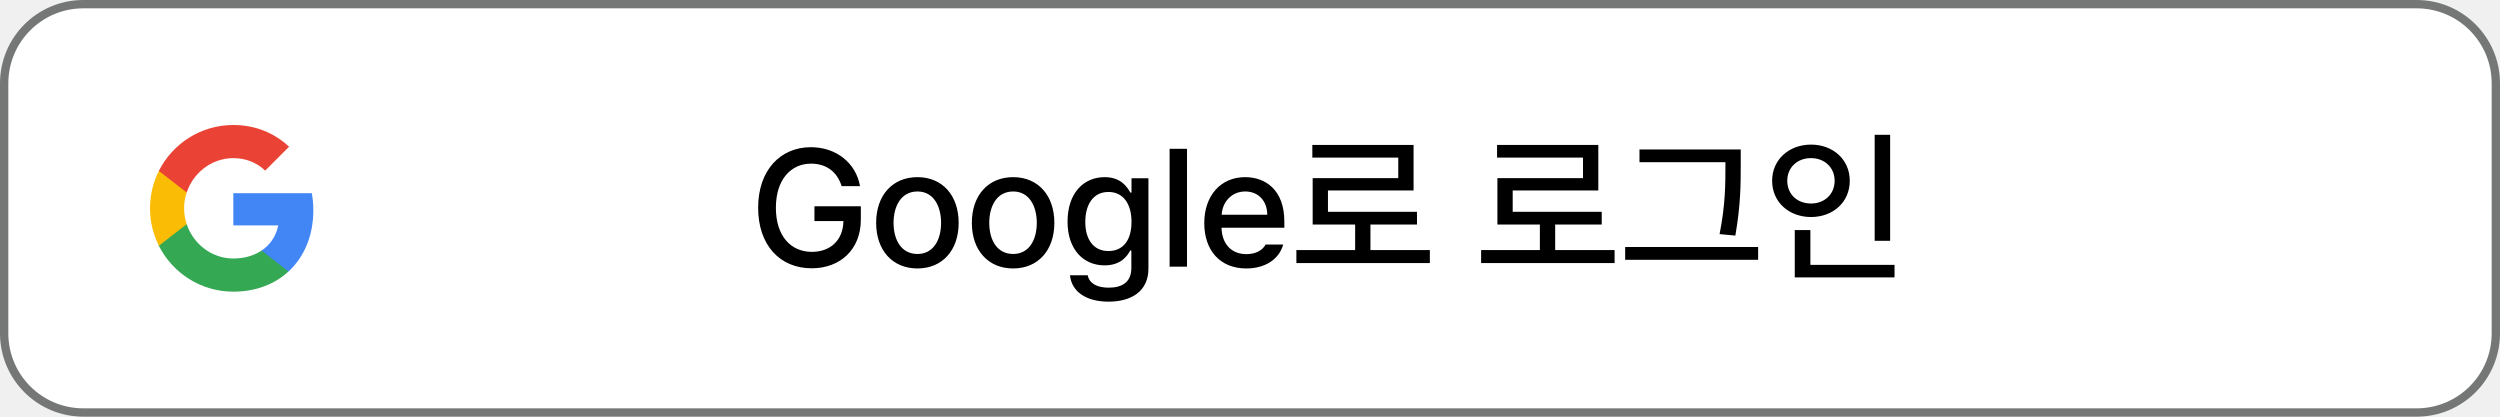
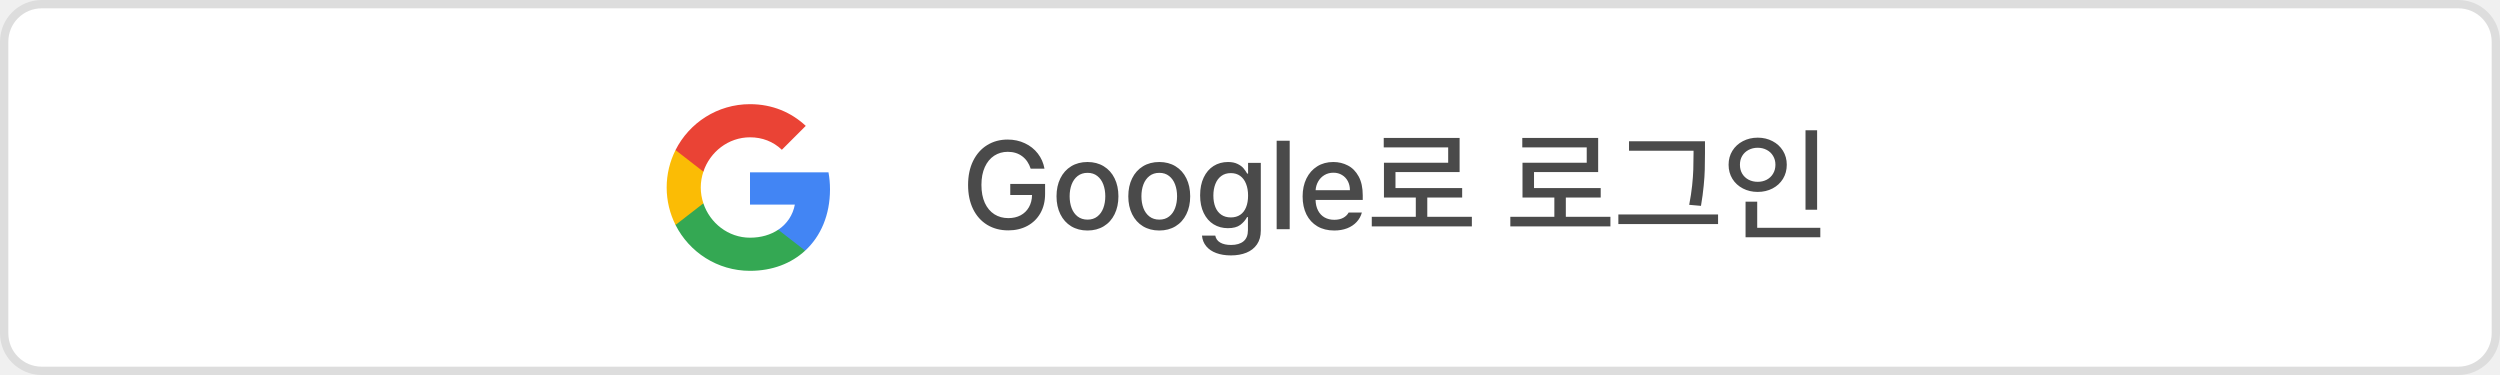
- <svg xmlns="http://www.w3.org/2000/svg" width="300" height="50" viewBox="0 0 300 50" fill="none">
-   <rect x="0.5" y="0.5" width="299" height="49" rx="9.5" fill="white" />
-   <rect x="0.5" y="0.5" width="299" height="49" rx="9.5" stroke="#747775" />
-   <rect width="24" height="24" transform="translate(16 13)" fill="white" />
-   <path fill-rule="evenodd" clip-rule="evenodd" d="M37.6 25.227C37.6 24.518 37.536 23.836 37.418 23.182H28V27.05H33.382C33.15 28.3 32.446 29.359 31.386 30.068V32.577H34.618C36.509 30.836 37.6 28.273 37.6 25.227Z" fill="#4285F4" />
-   <path fill-rule="evenodd" clip-rule="evenodd" d="M27.999 34.999C30.699 34.999 32.962 34.104 34.617 32.577L31.385 30.068C30.49 30.668 29.344 31.022 27.999 31.022C25.394 31.022 23.19 29.263 22.403 26.899H19.062V29.49C20.708 32.758 24.09 34.999 27.999 34.999Z" fill="#34A853" />
-   <path fill-rule="evenodd" clip-rule="evenodd" d="M22.404 26.901C22.204 26.301 22.091 25.66 22.091 25.001C22.091 24.342 22.204 23.701 22.404 23.101V20.51H19.064C18.386 21.86 18 23.387 18 25.001C18 26.614 18.386 28.142 19.064 29.492L22.404 26.901Z" fill="#FBBC05" />
-   <path fill-rule="evenodd" clip-rule="evenodd" d="M27.999 18.977C29.467 18.977 30.785 19.482 31.822 20.473L34.69 17.605C32.958 15.991 30.694 15 27.999 15C24.09 15 20.708 17.241 19.062 20.509L22.403 23.1C23.19 20.736 25.394 18.977 27.999 18.977Z" fill="#EA4335" />
-   <path d="M100.996 22.332C100.469 20.652 99.199 19.637 97.324 19.637C94.941 19.637 93.106 21.512 93.106 24.93C93.106 28.348 94.922 30.223 97.422 30.223C99.678 30.223 101.172 28.797 101.211 26.531H97.734V24.754H103.301V26.355C103.301 29.93 100.84 32.195 97.402 32.195C93.574 32.195 90.977 29.402 90.977 24.93C90.977 20.418 93.652 17.664 97.305 17.664C100.371 17.664 102.715 19.578 103.203 22.332H100.996ZM110.098 32.215C107.09 32.215 105.137 30.027 105.137 26.746C105.137 23.445 107.09 21.258 110.098 21.258C113.086 21.258 115.039 23.445 115.039 26.746C115.039 30.027 113.086 32.215 110.098 32.215ZM110.098 30.477C112.012 30.477 112.93 28.777 112.93 26.746C112.93 24.715 112.012 22.977 110.098 22.977C108.145 22.977 107.227 24.715 107.227 26.746C107.227 28.777 108.145 30.477 110.098 30.477ZM121.582 32.215C118.574 32.215 116.621 30.027 116.621 26.746C116.621 23.445 118.574 21.258 121.582 21.258C124.57 21.258 126.523 23.445 126.523 26.746C126.523 30.027 124.57 32.215 121.582 32.215ZM121.582 30.477C123.496 30.477 124.414 28.777 124.414 26.746C124.414 24.715 123.496 22.977 121.582 22.977C119.629 22.977 118.711 24.715 118.711 26.746C118.711 28.777 119.629 30.477 121.582 30.477ZM133.027 36.199C130.352 36.199 128.594 35.008 128.398 33.035H130.527C130.723 34.031 131.66 34.52 133.047 34.52C134.707 34.52 135.762 33.816 135.762 32.156V30.066H135.625C135.254 30.75 134.492 31.844 132.539 31.844C130.039 31.844 128.105 29.969 128.105 26.59C128.105 23.211 130 21.258 132.559 21.258C134.531 21.258 135.254 22.449 135.645 23.113H135.781V21.395H137.812V32.234C137.812 34.949 135.762 36.199 133.027 36.199ZM133.008 30.125C134.785 30.125 135.781 28.816 135.781 26.629C135.781 24.48 134.805 23.035 133.008 23.035C131.152 23.035 130.234 24.598 130.234 26.629C130.234 28.699 131.191 30.125 133.008 30.125ZM142.441 17.859V32H140.352V17.859H142.441ZM149.551 32.215C146.426 32.215 144.512 30.066 144.512 26.766C144.512 23.504 146.465 21.258 149.414 21.258C151.836 21.258 154.121 22.762 154.121 26.59V27.332H146.582C146.641 29.344 147.822 30.496 149.57 30.496C150.762 30.496 151.523 29.988 151.875 29.344H153.984C153.516 31.062 151.875 32.215 149.551 32.215ZM146.602 25.77H152.07C152.07 24.148 151.035 22.977 149.434 22.977C147.764 22.977 146.68 24.266 146.602 25.77ZM171.582 30.008V31.57H155.566V30.008H162.617V26.941H157.52V21.375H167.793V18.914H157.48V17.391H169.629V22.859H159.355V25.418H170.039V26.941H164.453V30.008H171.582ZM193.75 30.008V31.57H177.734V30.008H184.785V26.941H179.688V21.375H189.961V18.914H179.648V17.391H191.797V22.859H181.523V25.418H192.207V26.941H186.621V30.008H193.75ZM208.887 17.938V19.812C208.887 22.078 208.887 24.539 208.242 28.27L206.348 28.094C207.051 24.598 207.051 22.02 207.051 19.812V19.461H196.738V17.938H208.887ZM210.977 29.637V31.18H195.02V29.637H210.977ZM226.816 16.18V28.895H224.961V16.18H226.816ZM227.344 31.785V33.289H215.371V27.605H217.246V31.785H227.344ZM217.324 17.352C219.961 17.352 221.973 19.148 221.973 21.688C221.973 24.266 219.961 26.043 217.324 26.043C214.688 26.043 212.656 24.266 212.656 21.688C212.656 19.148 214.688 17.352 217.324 17.352ZM217.324 18.973C215.684 18.973 214.473 20.086 214.473 21.688C214.473 23.328 215.684 24.422 217.324 24.422C218.926 24.422 220.156 23.328 220.156 21.688C220.156 20.086 218.926 18.973 217.324 18.973Z" fill="black" />
+ <svg xmlns="http://www.w3.org/2000/svg" width="300" height="45" viewBox="0 0 300 45" fill="none">
+   <rect x="0.5" y="0.5" width="299" height="44" rx="4.5" fill="white" />
+   <rect x="0.5" y="0.5" width="299" height="44" rx="4.5" stroke="#DDDDDD" />
+   <rect width="20.87" height="20.87" transform="translate(79.5652 12.0654)" fill="white" />
+   <path fill-rule="evenodd" clip-rule="evenodd" d="M99.6 22.728C99.6 22.018 99.537 21.337 99.418 20.682H90V24.55H95.382C95.15 25.8 94.446 26.859 93.387 27.569V30.078H96.618C98.509 28.337 99.6 25.773 99.6 22.728Z" fill="#4285F4" />
+   <path fill-rule="evenodd" clip-rule="evenodd" d="M90 32.5C92.7 32.5 94.963 31.604 96.618 30.077L93.386 27.568C92.491 28.168 91.345 28.523 90 28.523C87.395 28.523 85.191 26.764 84.404 24.4H81.063V26.991C82.709 30.259 86.091 32.5 90 32.5Z" fill="#34A853" />
+   <path fill-rule="evenodd" clip-rule="evenodd" d="M84.405 24.4C84.205 23.8 84.091 23.159 84.091 22.5C84.091 21.841 84.205 21.2 84.405 20.6V18.009H81.064C80.387 19.359 80 20.887 80 22.5C80 24.114 80.387 25.641 81.064 26.991L84.405 24.4Z" fill="#FBBC05" />
+   <path fill-rule="evenodd" clip-rule="evenodd" d="M90 16.477C91.468 16.477 92.786 16.982 93.822 17.973L96.691 15.104C94.959 13.491 92.695 12.5 90 12.5C86.091 12.5 82.709 14.741 81.063 18.009L84.404 20.6C85.191 18.236 87.395 16.477 90 16.477Z" fill="#EA4335" />
+   <path d="M123.681 20.243C123.48 19.608 123.144 19.113 122.671 18.757C122.198 18.398 121.617 18.218 120.93 18.218C120.326 18.218 119.784 18.374 119.304 18.684C118.827 18.995 118.453 19.449 118.18 20.047C117.907 20.644 117.771 21.359 117.771 22.191C117.771 23.03 117.907 23.75 118.18 24.351C118.456 24.948 118.838 25.402 119.325 25.713C119.812 26.02 120.369 26.174 120.998 26.174C121.557 26.174 122.049 26.062 122.474 25.837C122.899 25.61 123.23 25.287 123.468 24.869C123.71 24.448 123.836 23.957 123.846 23.398H121.231V22.072H125.411V23.273C125.411 24.151 125.222 24.921 124.846 25.584C124.47 26.243 123.947 26.752 123.277 27.111C122.61 27.467 121.849 27.645 120.992 27.645C120.036 27.645 119.193 27.424 118.465 26.982C117.74 26.54 117.175 25.91 116.771 25.091C116.371 24.27 116.17 23.306 116.17 22.201C116.17 21.093 116.372 20.128 116.776 19.306C117.184 18.481 117.747 17.849 118.465 17.41C119.183 16.968 120.001 16.747 120.92 16.747C121.673 16.747 122.362 16.896 122.987 17.193C123.615 17.486 124.133 17.897 124.54 18.425C124.951 18.954 125.217 19.56 125.338 20.243H123.681ZM130.501 27.661C129.759 27.661 129.106 27.491 128.543 27.153C127.984 26.811 127.551 26.329 127.243 25.708C126.936 25.086 126.782 24.37 126.782 23.558C126.782 22.74 126.936 22.02 127.243 21.398C127.551 20.777 127.984 20.295 128.543 19.953C129.106 19.611 129.759 19.441 130.501 19.441C131.24 19.441 131.889 19.611 132.449 19.953C133.012 20.295 133.445 20.777 133.749 21.398C134.056 22.02 134.21 22.74 134.21 23.558C134.21 24.37 134.056 25.086 133.749 25.708C133.445 26.329 133.012 26.811 132.449 27.153C131.889 27.491 131.24 27.661 130.501 27.661ZM128.357 23.553C128.357 24.075 128.436 24.548 128.595 24.972C128.758 25.397 128.999 25.734 129.32 25.982C129.645 26.231 130.04 26.355 130.507 26.355C130.969 26.355 131.359 26.231 131.677 25.982C131.998 25.734 132.238 25.397 132.397 24.972C132.556 24.548 132.635 24.075 132.635 23.553C132.635 23.032 132.556 22.559 132.397 22.134C132.238 21.709 131.998 21.371 131.677 21.119C131.359 20.867 130.969 20.741 130.507 20.741C130.04 20.741 129.645 20.867 129.32 21.119C128.999 21.371 128.758 21.709 128.595 22.134C128.436 22.559 128.357 23.032 128.357 23.553ZM139.115 27.661C138.372 27.661 137.72 27.491 137.157 27.153C136.597 26.811 136.164 26.329 135.857 25.708C135.549 25.086 135.396 24.37 135.396 23.558C135.396 22.74 135.549 22.02 135.857 21.398C136.164 20.777 136.597 20.295 137.157 19.953C137.72 19.611 138.372 19.441 139.115 19.441C139.854 19.441 140.503 19.611 141.062 19.953C141.625 20.295 142.058 20.777 142.362 21.398C142.67 22.02 142.823 22.74 142.823 23.558C142.823 24.37 142.67 25.086 142.362 25.708C142.058 26.329 141.625 26.811 141.062 27.153C140.503 27.491 139.854 27.661 139.115 27.661ZM136.97 23.553C136.97 24.075 137.05 24.548 137.209 24.972C137.371 25.397 137.613 25.734 137.934 25.982C138.258 26.231 138.654 26.355 139.12 26.355C139.583 26.355 139.973 26.231 140.29 25.982C140.612 25.734 140.851 25.397 141.01 24.972C141.169 24.548 141.249 24.075 141.249 23.553C141.249 23.032 141.169 22.559 141.01 22.134C140.851 21.709 140.612 21.371 140.29 21.119C139.973 20.867 139.583 20.741 139.12 20.741C138.654 20.741 138.258 20.867 137.934 21.119C137.613 21.371 137.371 21.709 137.209 22.134C137.05 22.559 136.97 23.032 136.97 23.553ZM147.712 30.649C147.042 30.649 146.454 30.554 145.946 30.364C145.442 30.178 145.041 29.905 144.744 29.546C144.451 29.19 144.282 28.765 144.237 28.272H145.832C145.905 28.645 146.105 28.924 146.433 29.111C146.765 29.301 147.196 29.396 147.728 29.396C148.37 29.396 148.867 29.249 149.22 28.956C149.575 28.665 149.753 28.218 149.753 27.614V26.05H149.65C149.453 26.416 149.18 26.73 148.831 26.992C148.482 27.251 147.987 27.381 147.345 27.381C146.709 27.381 146.14 27.227 145.635 26.92C145.135 26.613 144.739 26.162 144.449 25.568C144.159 24.974 144.014 24.265 144.014 23.439C144.014 22.614 144.157 21.901 144.444 21.3C144.731 20.696 145.126 20.235 145.63 19.917C146.138 19.599 146.714 19.441 147.36 19.441C147.813 19.441 148.192 19.517 148.5 19.669C148.807 19.817 149.044 19.988 149.209 20.181C149.375 20.375 149.527 20.592 149.665 20.834H149.769V19.544H151.297V27.671C151.297 28.331 151.143 28.883 150.836 29.328C150.528 29.774 150.105 30.105 149.567 30.323C149.031 30.54 148.413 30.649 147.712 30.649ZM145.604 23.47C145.604 23.995 145.684 24.454 145.843 24.848C146.001 25.242 146.238 25.547 146.552 25.765C146.866 25.982 147.248 26.091 147.697 26.091C148.135 26.091 148.51 25.988 148.821 25.78C149.132 25.573 149.366 25.273 149.525 24.879C149.688 24.485 149.769 24.016 149.769 23.47C149.769 22.932 149.688 22.46 149.525 22.056C149.366 21.649 149.132 21.333 148.821 21.108C148.51 20.884 148.135 20.772 147.697 20.772C147.244 20.772 146.861 20.889 146.547 21.124C146.236 21.355 146.001 21.675 145.843 22.082C145.684 22.49 145.604 22.952 145.604 23.47ZM154.764 27.5H153.199V16.892H154.764V27.5ZM160.105 27.661C159.332 27.661 158.658 27.493 158.085 27.158C157.515 26.82 157.077 26.343 156.769 25.729C156.466 25.11 156.314 24.392 156.314 23.574C156.314 22.766 156.466 22.049 156.769 21.424C157.077 20.799 157.508 20.312 158.064 19.964C158.62 19.615 159.263 19.441 159.991 19.441C160.63 19.441 161.215 19.581 161.747 19.86C162.282 20.136 162.712 20.573 163.037 21.171C163.365 21.768 163.529 22.524 163.529 23.439V23.993H157.868C157.881 24.491 157.983 24.919 158.173 25.278C158.363 25.637 158.624 25.91 158.955 26.096C159.29 26.283 159.677 26.376 160.115 26.376C160.537 26.376 160.894 26.297 161.188 26.138C161.481 25.976 161.699 25.763 161.84 25.501H163.425C163.308 25.936 163.097 26.316 162.793 26.64C162.493 26.965 162.113 27.217 161.654 27.396C161.195 27.573 160.678 27.661 160.105 27.661ZM161.99 22.823C161.99 22.422 161.908 22.063 161.742 21.745C161.576 21.428 161.343 21.179 161.043 21C160.746 20.817 160.402 20.725 160.012 20.725C159.608 20.725 159.247 20.82 158.929 21.01C158.615 21.2 158.366 21.456 158.183 21.777C158 22.098 157.897 22.447 157.873 22.823H161.99ZM176.624 27.169H164.613V26.014H169.896V23.703H166.074V19.529H173.781V17.685H166.048V16.55H175.153V20.647H167.457V22.564H175.459V23.703H171.274V26.014H176.624V27.169ZM193.25 27.169H181.239V26.014H186.522V23.703H182.7V19.529H190.407V17.685H182.674V16.55H191.779V20.647H184.083V22.564H192.085V23.703H187.9V26.014H193.25V27.169ZM204.598 18.353C204.598 19.119 204.59 19.784 204.572 20.347C204.559 20.906 204.515 21.556 204.443 22.294C204.374 23.03 204.265 23.833 204.117 24.703L202.703 24.579C202.861 23.764 202.979 22.995 203.055 22.274C203.131 21.549 203.177 20.908 203.195 20.352C203.212 19.793 203.222 19.126 203.226 18.353V18.089H195.482V16.954H204.598V18.353ZM194.203 25.734H206.168V26.884H194.203V25.734ZM218.054 25.169H216.661V15.629H218.054V25.169ZM207.431 19.767C207.431 19.145 207.583 18.588 207.887 18.094C208.194 17.6 208.614 17.215 209.145 16.939C209.681 16.659 210.275 16.519 210.927 16.519C211.58 16.519 212.172 16.659 212.704 16.939C213.236 17.215 213.653 17.6 213.957 18.094C214.261 18.588 214.413 19.145 214.413 19.767C214.413 20.399 214.261 20.963 213.957 21.461C213.653 21.954 213.236 22.339 212.704 22.616C212.172 22.892 211.58 23.03 210.927 23.03C210.271 23.03 209.677 22.892 209.145 22.616C208.614 22.339 208.194 21.954 207.887 21.461C207.583 20.963 207.431 20.399 207.431 19.767ZM208.793 19.767C208.79 20.171 208.88 20.528 209.063 20.839C209.249 21.15 209.505 21.392 209.829 21.564C210.154 21.733 210.52 21.818 210.927 21.818C211.328 21.818 211.689 21.733 212.01 21.564C212.334 21.392 212.588 21.15 212.771 20.839C212.958 20.528 213.051 20.171 213.051 19.767C213.051 19.37 212.958 19.018 212.771 18.71C212.588 18.399 212.334 18.16 212.01 17.99C211.685 17.818 211.324 17.731 210.927 17.731C210.523 17.731 210.157 17.818 209.829 17.99C209.505 18.16 209.249 18.399 209.063 18.71C208.88 19.018 208.79 19.37 208.793 19.767ZM209.467 24.201H210.865V27.334H218.438V28.474H209.467V24.201Z" fill="#4A4A4A" />
</svg>
